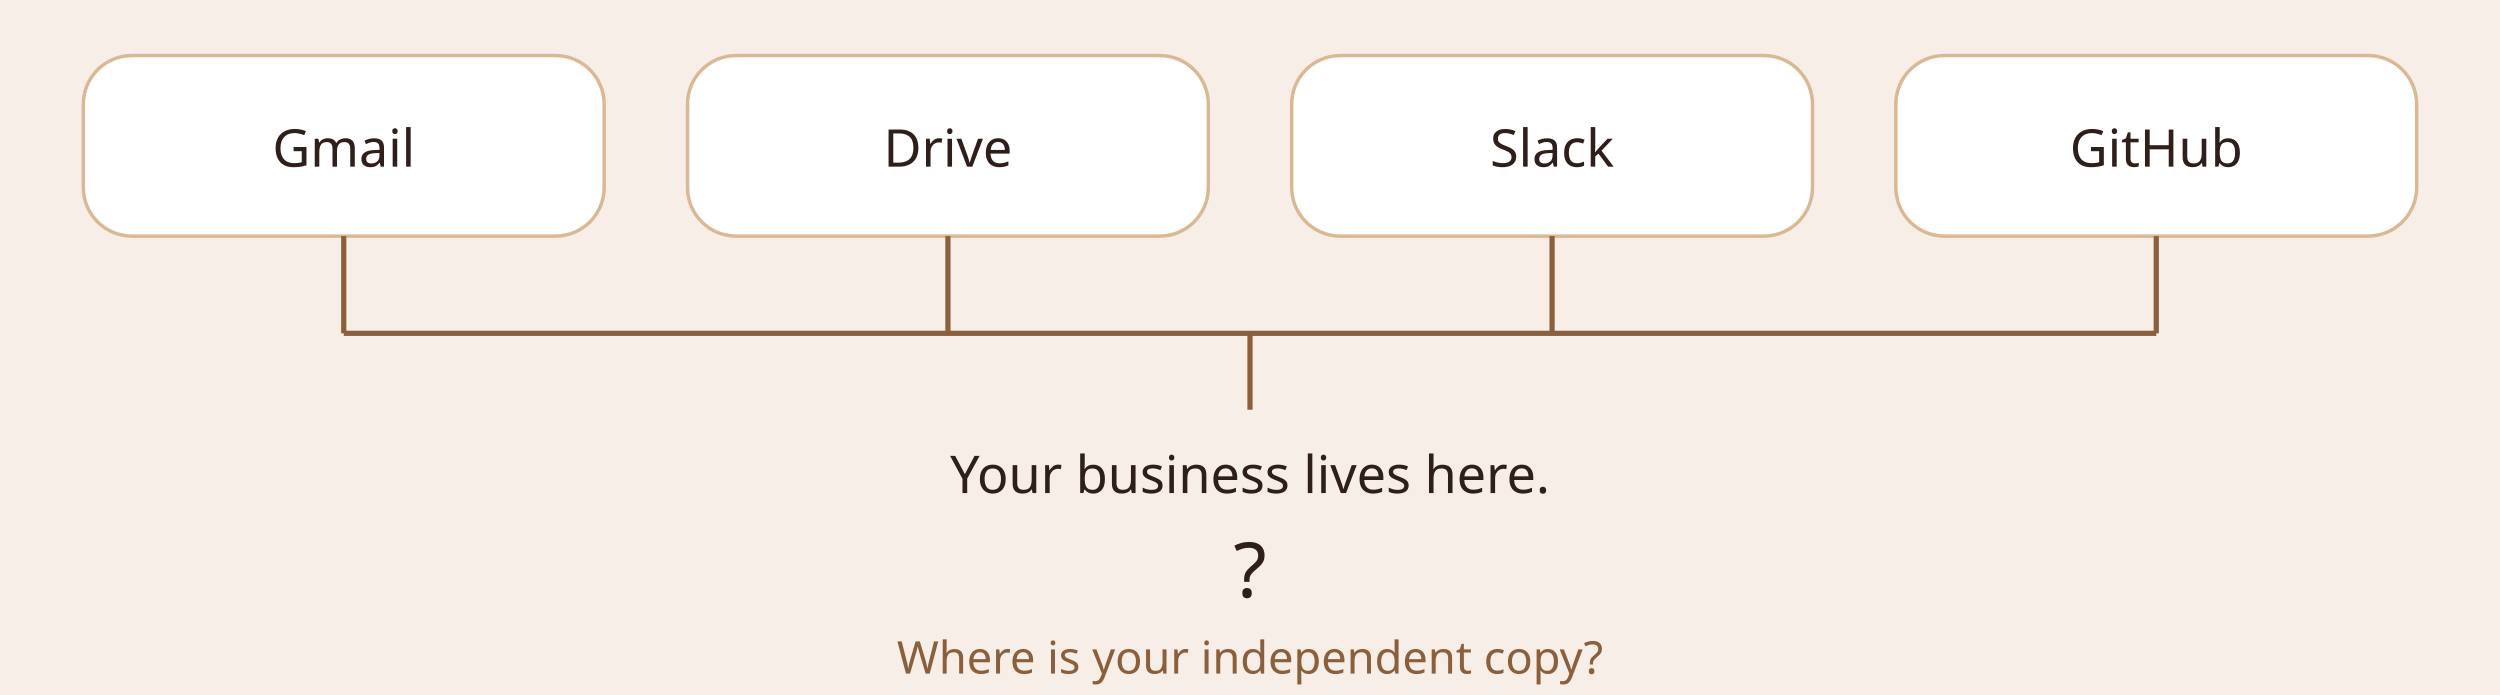
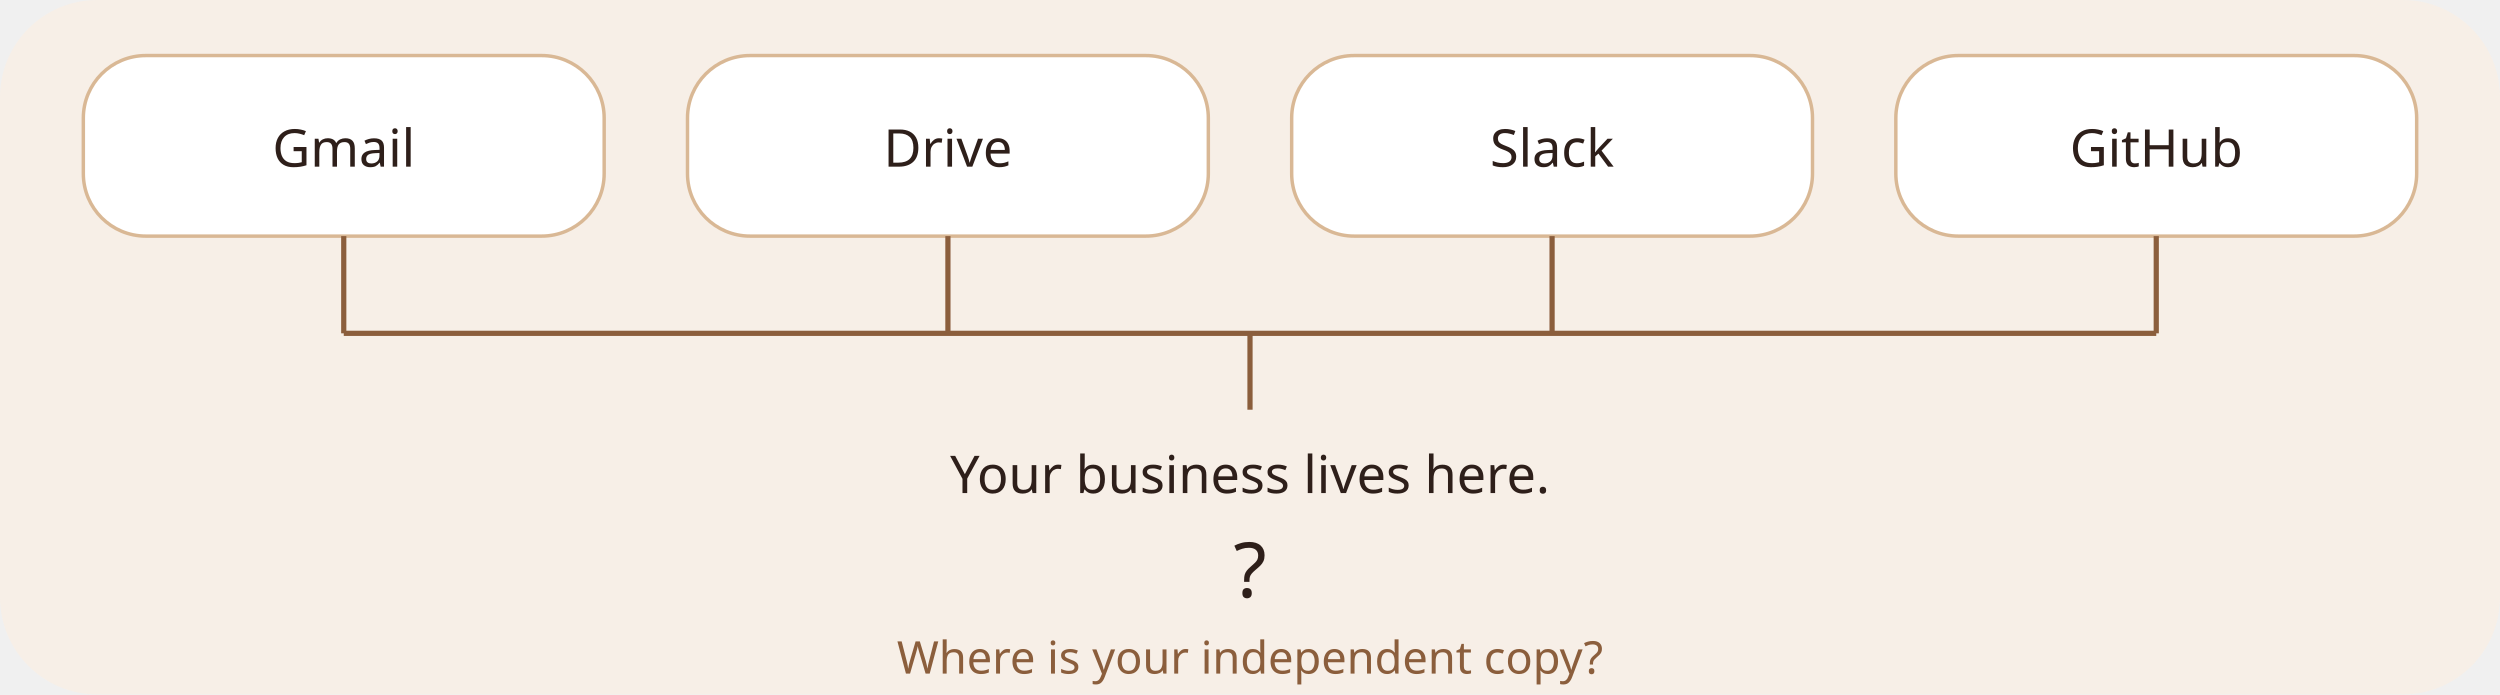
<svg xmlns="http://www.w3.org/2000/svg" width="720" height="200" viewBox="0 0 720 200" role="img" aria-label="Business data lives in SaaS; the independent copy is missing">
-   <rect width="720" height="200" fill="#F7EFE7" />
+   <rect width="720" height="200" rx="28" ry="28" fill="#F7EFE7" />
  <g font-family="ui-sans-serif, system-ui, sans-serif" text-anchor="middle">
    <g fill="#fff" stroke="#D9B895">
-       <rect x="24" y="16" width="150" height="52" rx="14" />
-       <rect x="198" y="16" width="150" height="52" rx="14" />
-       <rect x="372" y="16" width="150" height="52" rx="14" />
-       <rect x="546" y="16" width="150" height="52" rx="14" />
+       <rect x="24" y="16" width="150" height="52" rx="18" />
+       <rect x="198" y="16" width="150" height="52" rx="18" />
+       <rect x="372" y="16" width="150" height="52" rx="18" />
+       <rect x="546" y="16" width="150" height="52" rx="18" />
    </g>
    <g font-size="15" fill="#2E1F1A">
      <text x="99" y="48">Gmail</text>
      <text x="273" y="48">Drive</text>
      <text x="447" y="48">Slack</text>
      <text x="621" y="48">GitHub</text>
    </g>
    <g stroke="#8B5E3C" stroke-width="1.5" fill="none">
      <path d="M99 68 V96" />
      <path d="M273 68 V96" />
      <path d="M447 68 V96" />
      <path d="M621 68 V96" />
      <path d="M99 96 H621" />
      <path d="M360 96 V118" />
    </g>
    <text x="360" y="142" font-size="15" fill="#2E1F1A">Your business lives here.</text>
    <text x="360" y="172" font-size="22" fill="#2E1F1A">?</text>
    <text x="360" y="194" font-size="13" fill="#8B5E3C">Where is your independent copy?</text>
  </g>
</svg>
